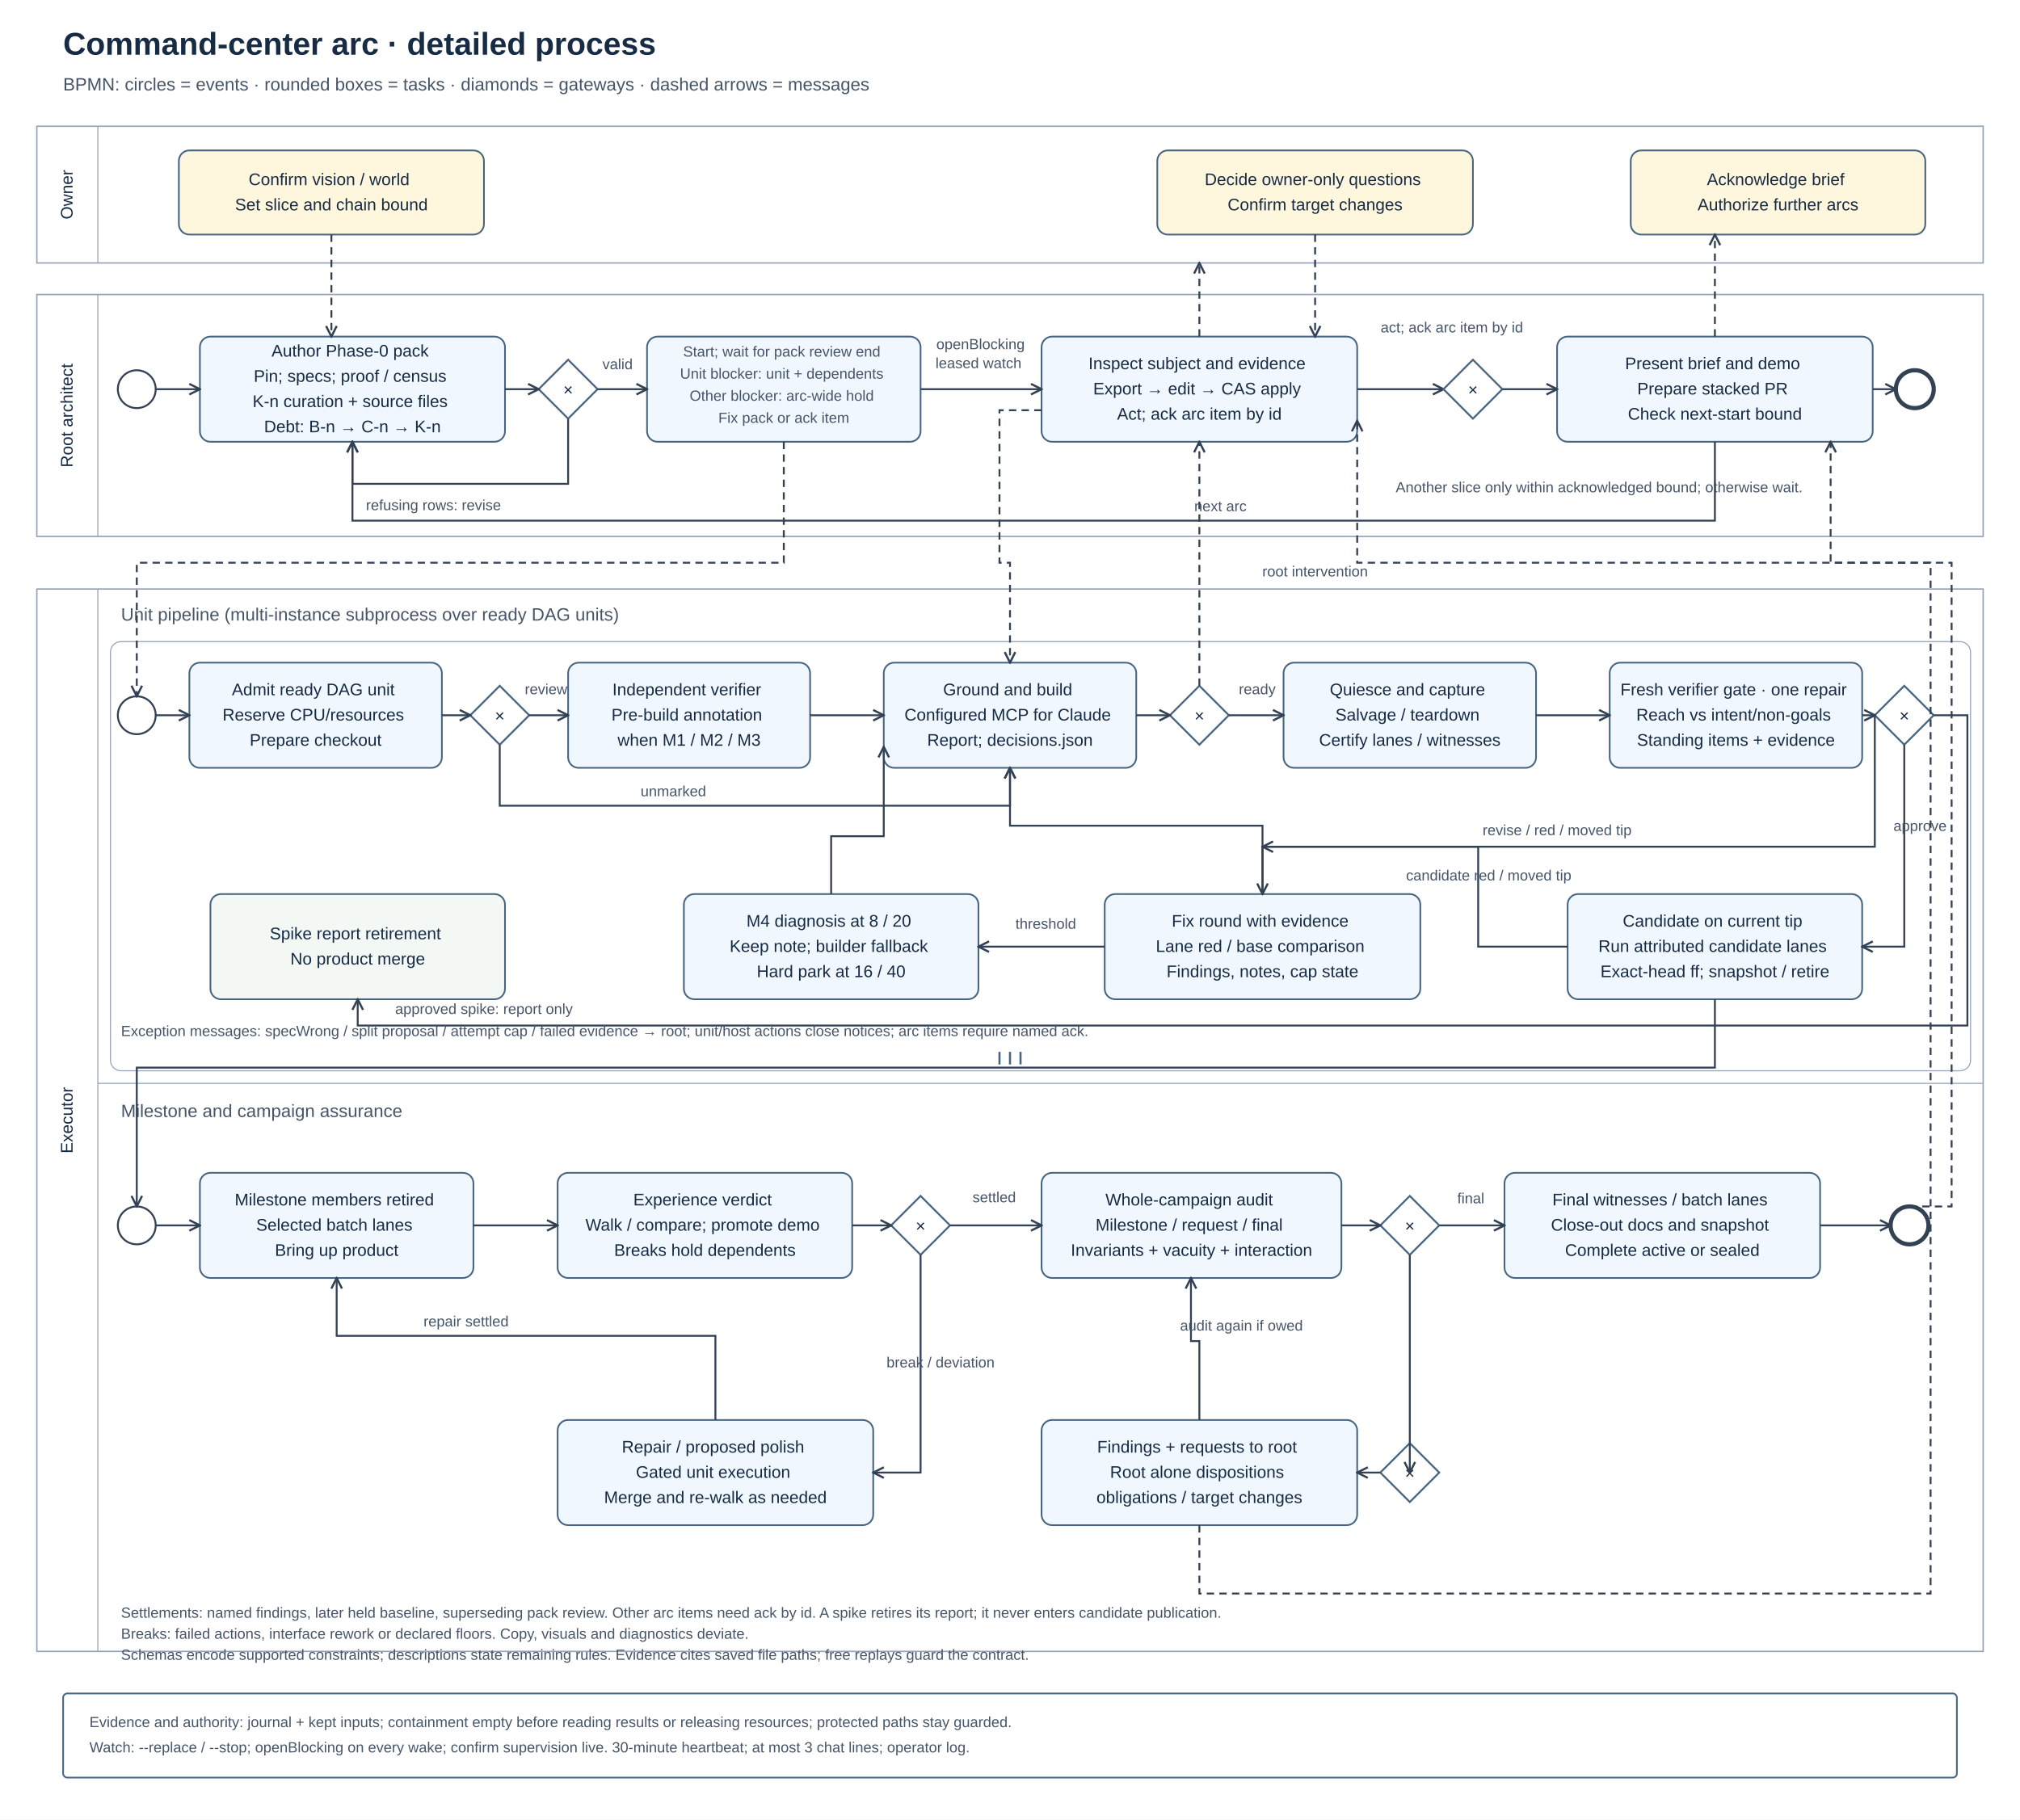
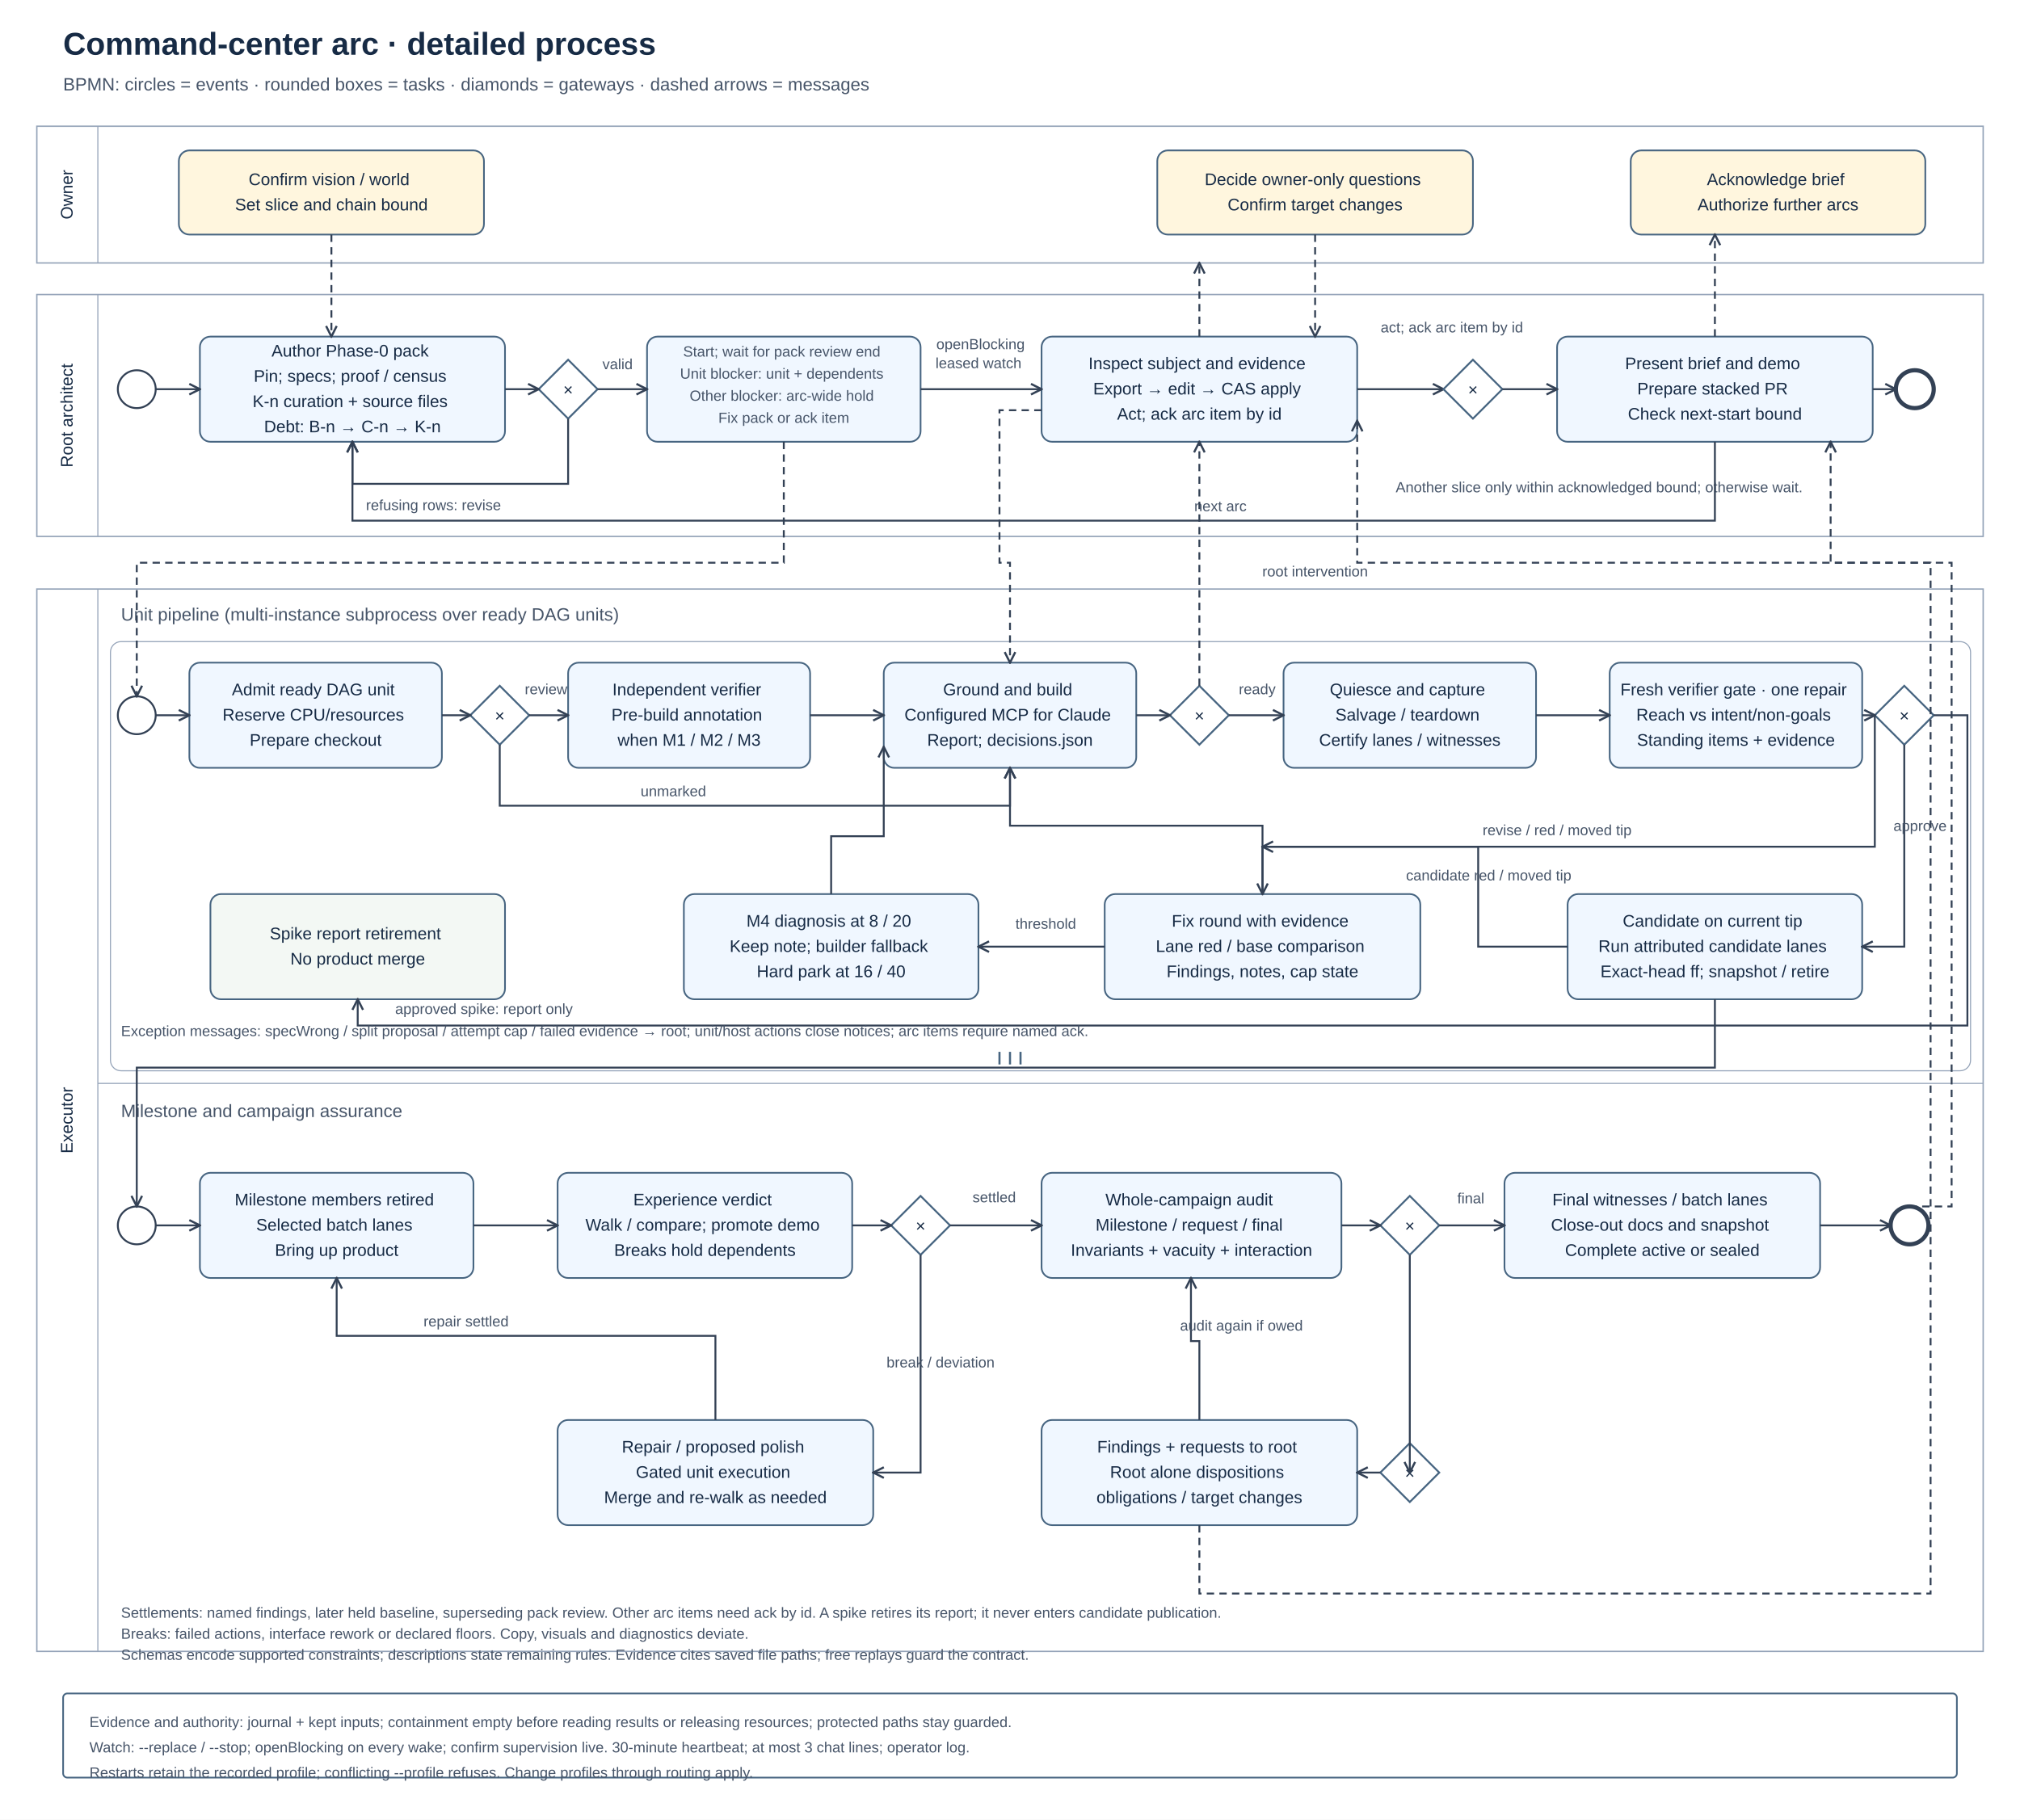
<svg xmlns="http://www.w3.org/2000/svg" width="1920" height="1730" viewBox="0 0 1920 1730" role="img" aria-labelledby="title desc">
  <defs>
    <marker id="arrow" viewBox="0 0 10 10" refX="9" refY="5" markerWidth="7" markerHeight="7" orient="auto-start-reverse">
      <path d="M 1 1 L 9 5 L 1 9" fill="none" stroke="#334155" stroke-width="1.6" />
    </marker>
  </defs>
  <style>text{font-family:Arial,Helvetica,sans-serif;fill:#172b45} .title{font-size:30px;font-weight:700}.sub{font-size:17px;fill:#475569}.label{font-size:16px}.small{font-size:14px;fill:#475569}.task{stroke:#476581;stroke-width:1.6}.edge{fill:none;stroke:#334155;stroke-width:1.8;marker-end:url(#arrow)}.msg{stroke-dasharray:7 5}.pool{fill:#fff;stroke:#94a3b8;stroke-width:1.3}</style>
  <rect width="1920" height="1730" fill="#fff" />
  <text x="60" y="52" class="title" text-anchor="start">
    <tspan x="60" dy="0">Command-center arc · detailed process</tspan>
  </text>
  <text x="60" y="86" class="sub" text-anchor="start">
    <tspan x="60" dy="0">BPMN: circles = events · rounded boxes = tasks · diamonds = gateways · dashed arrows = messages</tspan>
  </text>
  <rect x="35" y="120" width="1850" height="130" class="pool" />
  <path d="M93 120V250" stroke="#94a3b8" />
  <text transform="translate(69 185.0) rotate(-90)" text-anchor="middle" class="label">Owner</text>
  <rect x="35" y="280" width="1850" height="230" class="pool" />
  <path d="M93 280V510" stroke="#94a3b8" />
  <text transform="translate(69 395.0) rotate(-90)" text-anchor="middle" class="label">Root architect</text>
  <rect x="35" y="560" width="1850" height="1010" class="pool" />
  <path d="M93 560V1570" stroke="#94a3b8" />
  <text transform="translate(69 1065.0) rotate(-90)" text-anchor="middle" class="label">Executor</text>
  <rect x="170" y="143" width="290" height="80" rx="10" fill="#fff6de" class="task" />
  <text x="315.0" y="176.0" class="label" text-anchor="middle">
    <tspan x="315.0" dy="0">Confirm vision / world</tspan>
    <tspan x="315.0" dy="24">Set slice and chain bound</tspan>
  </text>
  <rect x="1100" y="143" width="300" height="80" rx="10" fill="#fff6de" class="task" />
  <text x="1250.0" y="176.0" class="label" text-anchor="middle">
    <tspan x="1250.0" dy="0">Decide owner-only questions</tspan>
    <tspan x="1250.0" dy="24">Confirm target changes</tspan>
  </text>
  <rect x="1550" y="143" width="280" height="80" rx="10" fill="#fff6de" class="task" />
  <text x="1690.0" y="176.0" class="label" text-anchor="middle">
    <tspan x="1690.0" dy="0">Acknowledge brief</tspan>
    <tspan x="1690.0" dy="24">Authorize further arcs</tspan>
  </text>
  <circle cx="130" cy="370" r="18" fill="#fff" stroke="#334155" stroke-width="1.8" />
  <rect x="190" y="320" width="290" height="100" rx="10" fill="#f0f7ff" class="task" />
  <text x="335.0" y="339.0" class="label" text-anchor="middle">
    <tspan x="335.0" dy="0">Author Phase-0 pack</tspan>
    <tspan x="335.0" dy="24">Pin; specs; proof / census</tspan>
    <tspan x="335.0" dy="24">K-n curation + source files</tspan>
    <tspan x="335.0" dy="24">Debt: B-n → C-n → K-n</tspan>
  </text>
  <path d="M540 342L568 370L540 398L512 370Z" fill="#fff" stroke="#476581" stroke-width="1.8" />
  <text x="540" y="376" class="label" text-anchor="middle">
    <tspan x="540" dy="0">×</tspan>
  </text>
  <rect x="615" y="320" width="260" height="100" rx="10" fill="#f0f7ff" class="task" />
  <text x="745.0" y="339" class="small" text-anchor="middle">
    <tspan x="745.0" dy="0">Start; wait for pack review end</tspan>
    <tspan x="745.0" dy="21">Unit blocker: unit + dependents</tspan>
    <tspan x="745.0" dy="21">Other blocker: arc-wide hold</tspan>
    <tspan x="745.0" dy="21">Fix pack or ack item</tspan>
  </text>
  <rect x="990" y="320" width="300" height="100" rx="10" fill="#f0f7ff" class="task" />
  <text x="1140.0" y="351.0" class="label" text-anchor="middle">
    <tspan x="1140.0" dy="0">Inspect subject and evidence</tspan>
    <tspan x="1140.0" dy="24">Export → edit → CAS apply</tspan>
    <tspan x="1140.0" dy="24">Act; ack arc item by id</tspan>
  </text>
  <rect x="1480" y="320" width="300" height="100" rx="10" fill="#f0f7ff" class="task" />
  <text x="1630.0" y="351.0" class="label" text-anchor="middle">
    <tspan x="1630.0" dy="0">Present brief and demo</tspan>
    <tspan x="1630.0" dy="24">Prepare stacked PR</tspan>
    <tspan x="1630.0" dy="24">Check next-start bound</tspan>
  </text>
  <circle cx="1820" cy="370" r="18" fill="#fff" stroke="#334155" stroke-width="4" />
  <polyline points="148,370 190,370" class="edge" />
  <polyline points="480,370 512,370" class="edge" />
  <polyline points="568,370 615,370" class="edge" />
  <text x="587" y="351" class="small" text-anchor="middle">
    <tspan x="587" dy="0">valid</tspan>
  </text>
  <polyline points="540,398 540,460 335,460 335,420" class="edge" />
  <text x="412" y="485" class="small" text-anchor="middle">
    <tspan x="412" dy="0">refusing rows: revise</tspan>
  </text>
  <polyline points="875,370 990,370" class="edge" />
  <text x="932" y="350" class="small" text-anchor="middle">
    <tspan x="932" dy="0">leased watch</tspan>
    <tspan x="932" dy="-18">openBlocking</tspan>
  </text>
  <polyline points="1290,370 1372,370" class="edge" />
  <text x="1380" y="316" class="small" text-anchor="middle">
    <tspan x="1380" dy="0">act; ack arc item by id</tspan>
  </text>
  <path d="M1400 342L1428 370L1400 398L1372 370Z" fill="#fff" stroke="#476581" stroke-width="1.8" />
  <text x="1400" y="376" class="label" text-anchor="middle">
    <tspan x="1400" dy="0">×</tspan>
  </text>
  <polyline points="1428,370 1480,370" class="edge" />
  <polyline points="1780,370 1802,370" class="edge" />
  <polyline points="315,223 315,320" class="edge msg" />
  <polyline points="1140,320 1140,250" class="edge msg" />
  <polyline points="1250,223 1250,320" class="edge msg" />
  <polyline points="1630,320 1630,223" class="edge msg" />
  <text x="1520" y="468" class="small" text-anchor="middle">
    <tspan x="1520" dy="0">Another slice only within acknowledged bound; otherwise wait.</tspan>
  </text>
  <polyline points="1630,420 1630,495 335,495 335,420" class="edge" />
  <text x="1160" y="486" class="small" text-anchor="middle">
    <tspan x="1160" dy="0">next arc</tspan>
  </text>
  <path d="M93 1030H1885" stroke="#94a3b8" />
  <text x="115" y="590" class="sub" text-anchor="start">
    <tspan x="115" dy="0">Unit pipeline (multi-instance subprocess over ready DAG units)</tspan>
  </text>
  <rect x="105" y="610" width="1768" height="408" rx="10" fill="none" stroke="#94a3b8" />
  <path d="M950 1000v12 M960 1000v12 M970 1000v12" stroke="#476581" stroke-width="2" />
  <circle cx="130" cy="680" r="18" fill="#fff" stroke="#334155" stroke-width="1.8" />
  <rect x="180" y="630" width="240" height="100" rx="10" fill="#f0f7ff" class="task" />
  <text x="300.0" y="661.0" class="label" text-anchor="middle">
    <tspan x="300.0" dy="0">Admit ready DAG unit</tspan>
    <tspan x="300.0" dy="24">Reserve CPU/resources</tspan>
    <tspan x="300.0" dy="24">Prepare checkout</tspan>
  </text>
  <path d="M475 652L503 680L475 708L447 680Z" fill="#fff" stroke="#476581" stroke-width="1.8" />
  <text x="475" y="686" class="label" text-anchor="middle">
    <tspan x="475" dy="0">×</tspan>
  </text>
  <rect x="540" y="630" width="230" height="100" rx="10" fill="#f0f7ff" class="task" />
  <text x="655.0" y="661.0" class="label" text-anchor="middle">
    <tspan x="655.0" dy="0">Independent verifier</tspan>
    <tspan x="655.0" dy="24">Pre-build annotation</tspan>
    <tspan x="655.0" dy="24">when M1 / M2 / M3</tspan>
  </text>
  <rect x="840" y="630" width="240" height="100" rx="10" fill="#f0f7ff" class="task" />
  <text x="960.0" y="661.0" class="label" text-anchor="middle">
    <tspan x="960.0" dy="0">Ground and build</tspan>
    <tspan x="960.0" dy="24">Configured MCP for Claude</tspan>
    <tspan x="960.0" dy="24">Report; decisions.json</tspan>
  </text>
  <path d="M1140 652L1168 680L1140 708L1112 680Z" fill="#fff" stroke="#476581" stroke-width="1.8" />
  <text x="1140" y="686" class="label" text-anchor="middle">
    <tspan x="1140" dy="0">×</tspan>
  </text>
  <rect x="1220" y="630" width="240" height="100" rx="10" fill="#f0f7ff" class="task" />
  <text x="1340.0" y="661.0" class="label" text-anchor="middle">
    <tspan x="1340.0" dy="0">Quiesce and capture</tspan>
    <tspan x="1340.0" dy="24">Salvage / teardown</tspan>
    <tspan x="1340.0" dy="24">Certify lanes / witnesses</tspan>
  </text>
  <rect x="1530" y="630" width="240" height="100" rx="10" fill="#f0f7ff" class="task" />
  <text x="1650.0" y="661.0" class="label" text-anchor="middle">
    <tspan x="1650.0" dy="0">Fresh verifier gate · one repair</tspan>
    <tspan x="1650.0" dy="24">Reach vs intent/non-goals</tspan>
    <tspan x="1650.0" dy="24">Standing items + evidence</tspan>
  </text>
  <polyline points="148,680 180,680" class="edge" />
  <polyline points="420,680 447,680" class="edge" />
  <polyline points="503,680 540,680" class="edge" />
  <text x="519" y="660" class="small" text-anchor="middle">
    <tspan x="519" dy="0">review</tspan>
  </text>
  <polyline points="770,680 840,680" class="edge" />
  <polyline points="475,708 475,766 960,766 960,730" class="edge" />
  <text x="640" y="757" class="small" text-anchor="middle">
    <tspan x="640" dy="0">unmarked</tspan>
  </text>
  <polyline points="1080,680 1112,680" class="edge" />
  <polyline points="1168,680 1220,680" class="edge" />
  <text x="1195" y="660" class="small" text-anchor="middle">
    <tspan x="1195" dy="0">ready</tspan>
  </text>
  <polyline points="1460,680 1530,680" class="edge" />
  <polyline points="745,420 745,535 130,535 130,662" class="edge msg" />
  <path d="M1810 652L1838 680L1810 708L1782 680Z" fill="#fff" stroke="#476581" stroke-width="1.8" />
  <text x="1810" y="686" class="label" text-anchor="middle">
    <tspan x="1810" dy="0">×</tspan>
  </text>
  <polyline points="1770,680 1782,680" class="edge" />
  <rect x="1490" y="850" width="280" height="100" rx="10" fill="#f0f7ff" class="task" />
  <text x="1630.0" y="881.0" class="label" text-anchor="middle">
    <tspan x="1630.0" dy="0">Candidate on current tip</tspan>
    <tspan x="1630.0" dy="24">Run attributed candidate lanes</tspan>
    <tspan x="1630.0" dy="24">Exact-head ff; snapshot / retire</tspan>
  </text>
  <polyline points="1810,708 1810,900 1770,900" class="edge" />
  <text x="1825" y="790" class="small" text-anchor="middle">
    <tspan x="1825" dy="0">approve</tspan>
  </text>
  <rect x="1050" y="850" width="300" height="100" rx="10" fill="#f0f7ff" class="task" />
  <text x="1200.0" y="881.0" class="label" text-anchor="middle">
    <tspan x="1200.0" dy="0">Fix round with evidence</tspan>
    <tspan x="1200.0" dy="24">Lane red / base comparison</tspan>
    <tspan x="1200.0" dy="24">Findings, notes, cap state</tspan>
  </text>
  <rect x="650" y="850" width="280" height="100" rx="10" fill="#f0f7ff" class="task" />
  <text x="790.0" y="881.0" class="label" text-anchor="middle">
    <tspan x="790.0" dy="0">M4 diagnosis at 8 / 20</tspan>
    <tspan x="790.0" dy="24">Keep note; builder fallback</tspan>
    <tspan x="790.0" dy="24">Hard park at 16 / 40</tspan>
  </text>
  <rect x="200" y="850" width="280" height="100" rx="10" fill="#f3f8f4" class="task" />
  <text x="340.0" y="893.0" class="label" text-anchor="middle">
    <tspan x="340.0" dy="0">Spike report retirement</tspan>
    <tspan x="340.0" dy="24">No product merge</tspan>
  </text>
  <polyline points="1782,680 1782,805 1200,805 1200,850" class="edge" />
  <text x="1480" y="794" class="small" text-anchor="middle">
    <tspan x="1480" dy="0">revise / red / moved tip</tspan>
  </text>
  <polyline points="1200,850 1200,785 960,785 960,730" class="edge" />
  <polyline points="1050,900 930,900" class="edge" />
  <text x="994" y="883" class="small" text-anchor="middle">
    <tspan x="994" dy="0">threshold</tspan>
  </text>
  <polyline points="790,850 790,795 840,795 840,710" class="edge" />
  <polyline points="1838,680 1870,680 1870,975 340,975 340,950" class="edge" />
  <text x="460" y="964" class="small" text-anchor="middle">
    <tspan x="460" dy="0">approved spike: report only</tspan>
  </text>
  <polyline points="1490,900 1405,900 1405,805 1200,805" class="edge" />
  <text x="1415" y="837" class="small" text-anchor="middle">
    <tspan x="1415" dy="0">candidate red / moved tip</tspan>
  </text>
  <text x="115" y="985" class="small" text-anchor="start">
    <tspan x="115" dy="0">Exception messages: specWrong / split proposal / attempt cap / failed evidence → root; unit/host actions close notices; arc items require named ack.</tspan>
  </text>
  <polyline points="1140,652 1140,535 1140,420" class="edge msg" />
  <text x="1250" y="548" class="small" text-anchor="middle">
    <tspan x="1250" dy="0">root intervention</tspan>
  </text>
  <polyline points="990,390 950,390 950,535 960,535 960,630" class="edge msg" />
  <text x="115" y="1062" class="sub" text-anchor="start">
    <tspan x="115" dy="0">Milestone and campaign assurance</tspan>
  </text>
  <circle cx="130" cy="1165" r="18" fill="#fff" stroke="#334155" stroke-width="1.8" />
  <rect x="190" y="1115" width="260" height="100" rx="10" fill="#f0f7ff" class="task" />
  <text x="320.0" y="1146.0" class="label" text-anchor="middle">
    <tspan x="320.0" dy="0">Milestone members retired</tspan>
    <tspan x="320.0" dy="24">Selected batch lanes</tspan>
    <tspan x="320.0" dy="24">Bring up product</tspan>
  </text>
  <rect x="530" y="1115" width="280" height="100" rx="10" fill="#f0f7ff" class="task" />
  <text x="670.0" y="1146.0" class="label" text-anchor="middle">
    <tspan x="670.0" dy="0">Experience verdict</tspan>
    <tspan x="670.0" dy="24">Walk / compare; promote demo</tspan>
    <tspan x="670.0" dy="24">Breaks hold dependents</tspan>
  </text>
  <path d="M875 1137L903 1165L875 1193L847 1165Z" fill="#fff" stroke="#476581" stroke-width="1.8" />
  <text x="875" y="1171" class="label" text-anchor="middle">
    <tspan x="875" dy="0">×</tspan>
  </text>
  <rect x="990" y="1115" width="285" height="100" rx="10" fill="#f0f7ff" class="task" />
  <text x="1132.5" y="1146.0" class="label" text-anchor="middle">
    <tspan x="1132.5" dy="0">Whole-campaign audit</tspan>
    <tspan x="1132.5" dy="24">Milestone / request / final</tspan>
    <tspan x="1132.5" dy="24">Invariants + vacuity + interaction</tspan>
  </text>
  <path d="M1340 1137L1368 1165L1340 1193L1312 1165Z" fill="#fff" stroke="#476581" stroke-width="1.8" />
  <text x="1340" y="1171" class="label" text-anchor="middle">
    <tspan x="1340" dy="0">×</tspan>
  </text>
  <rect x="1430" y="1115" width="300" height="100" rx="10" fill="#f0f7ff" class="task" />
  <text x="1580.0" y="1146.0" class="label" text-anchor="middle">
    <tspan x="1580.0" dy="0">Final witnesses / batch lanes</tspan>
    <tspan x="1580.0" dy="24">Close-out docs and snapshot</tspan>
    <tspan x="1580.0" dy="24">Complete active or sealed</tspan>
  </text>
  <circle cx="1815" cy="1165" r="18" fill="#fff" stroke="#334155" stroke-width="4" />
  <polyline points="1630,950 1630,1015 130,1015 130,1147" class="edge" />
  <polyline points="148,1165 190,1165" class="edge" />
  <polyline points="450,1165 530,1165" class="edge" />
  <polyline points="810,1165 847,1165" class="edge" />
  <polyline points="903,1165 990,1165" class="edge" />
  <text x="945" y="1143" class="small" text-anchor="middle">
    <tspan x="945" dy="0">settled</tspan>
  </text>
  <polyline points="1275,1165 1312,1165" class="edge" />
  <polyline points="1368,1165 1430,1165" class="edge" />
  <text x="1398" y="1144" class="small" text-anchor="middle">
    <tspan x="1398" dy="0">final</tspan>
  </text>
  <polyline points="1730,1165 1797,1165" class="edge" />
  <rect x="530" y="1350" width="300" height="100" rx="10" fill="#f0f7ff" class="task" />
  <text x="680.0" y="1381.0" class="label" text-anchor="middle">
    <tspan x="680.0" dy="0">Repair / proposed polish</tspan>
    <tspan x="680.0" dy="24">Gated unit execution</tspan>
    <tspan x="680.0" dy="24">Merge and re-walk as needed</tspan>
  </text>
  <rect x="990" y="1350" width="300" height="100" rx="10" fill="#f0f7ff" class="task" />
  <text x="1140.0" y="1381.0" class="label" text-anchor="middle">
    <tspan x="1140.0" dy="0">Findings + requests to root</tspan>
    <tspan x="1140.0" dy="24">Root alone dispositions</tspan>
    <tspan x="1140.0" dy="24">obligations / target changes</tspan>
  </text>
  <path d="M1340 1372L1368 1400L1340 1428L1312 1400Z" fill="#fff" stroke="#476581" stroke-width="1.8" />
  <text x="1340" y="1406" class="label" text-anchor="middle">
    <tspan x="1340" dy="0">×</tspan>
  </text>
  <polyline points="875,1193 875,1400 830,1400" class="edge" />
  <text x="894" y="1300" class="small" text-anchor="middle">
    <tspan x="894" dy="0">break / deviation</tspan>
  </text>
  <polyline points="680,1350 680,1270 320,1270 320,1215" class="edge" />
  <text x="443" y="1261" class="small" text-anchor="middle">
    <tspan x="443" dy="0">repair settled</tspan>
  </text>
  <polyline points="1340,1193 1340,1400" class="edge" />
  <polyline points="1312,1400 1290,1400" class="edge" />
  <polyline points="1140,1350 1140,1275 1132,1275 1132,1215" class="edge" />
  <text x="1180" y="1265" class="small" text-anchor="middle">
    <tspan x="1180" dy="0">audit again if owed</tspan>
  </text>
  <polyline points="1140,1450 1140,1515 1835,1515 1835,535 1290,535 1290,400" class="edge msg" />
  <polyline points="1815,1147 1855,1147 1855,535 1740,535 1740,420" class="edge msg" />
  <text x="115" y="1538" class="small" text-anchor="start">
    <tspan x="115" dy="0">Settlements: named findings, later held baseline, superseding pack review. Other arc items need ack by id. A spike retires its report; it never enters candidate publication.</tspan>
    <tspan x="115" dy="20">Breaks: failed actions, interface rework or declared floors. Copy, visuals and diagnostics deviate.</tspan>
    <tspan x="115" dy="20">Schemas encode supported constraints; descriptions state remaining rules. Evidence cites saved file paths; free replays guard the contract.</tspan>
  </text>
  <rect x="60" y="1610" width="1800" height="80" rx="4" fill="#fff" class="task" />
  <text x="85" y="1642" class="small" text-anchor="start">
    <tspan x="85" dy="0">Evidence and authority: journal + kept inputs; containment empty before reading results or releasing resources; protected paths stay guarded.</tspan>
    <tspan x="85" dy="24">Watch: --replace / --stop; openBlocking on every wake; confirm supervision live. 30-minute heartbeat; at most 3 chat lines; operator log.</tspan>
+     <tspan x="85" dy="24">Restarts retain the recorded profile; conflicting --profile refuses. Change profiles through routing apply.</tspan>
  </text>
</svg>
